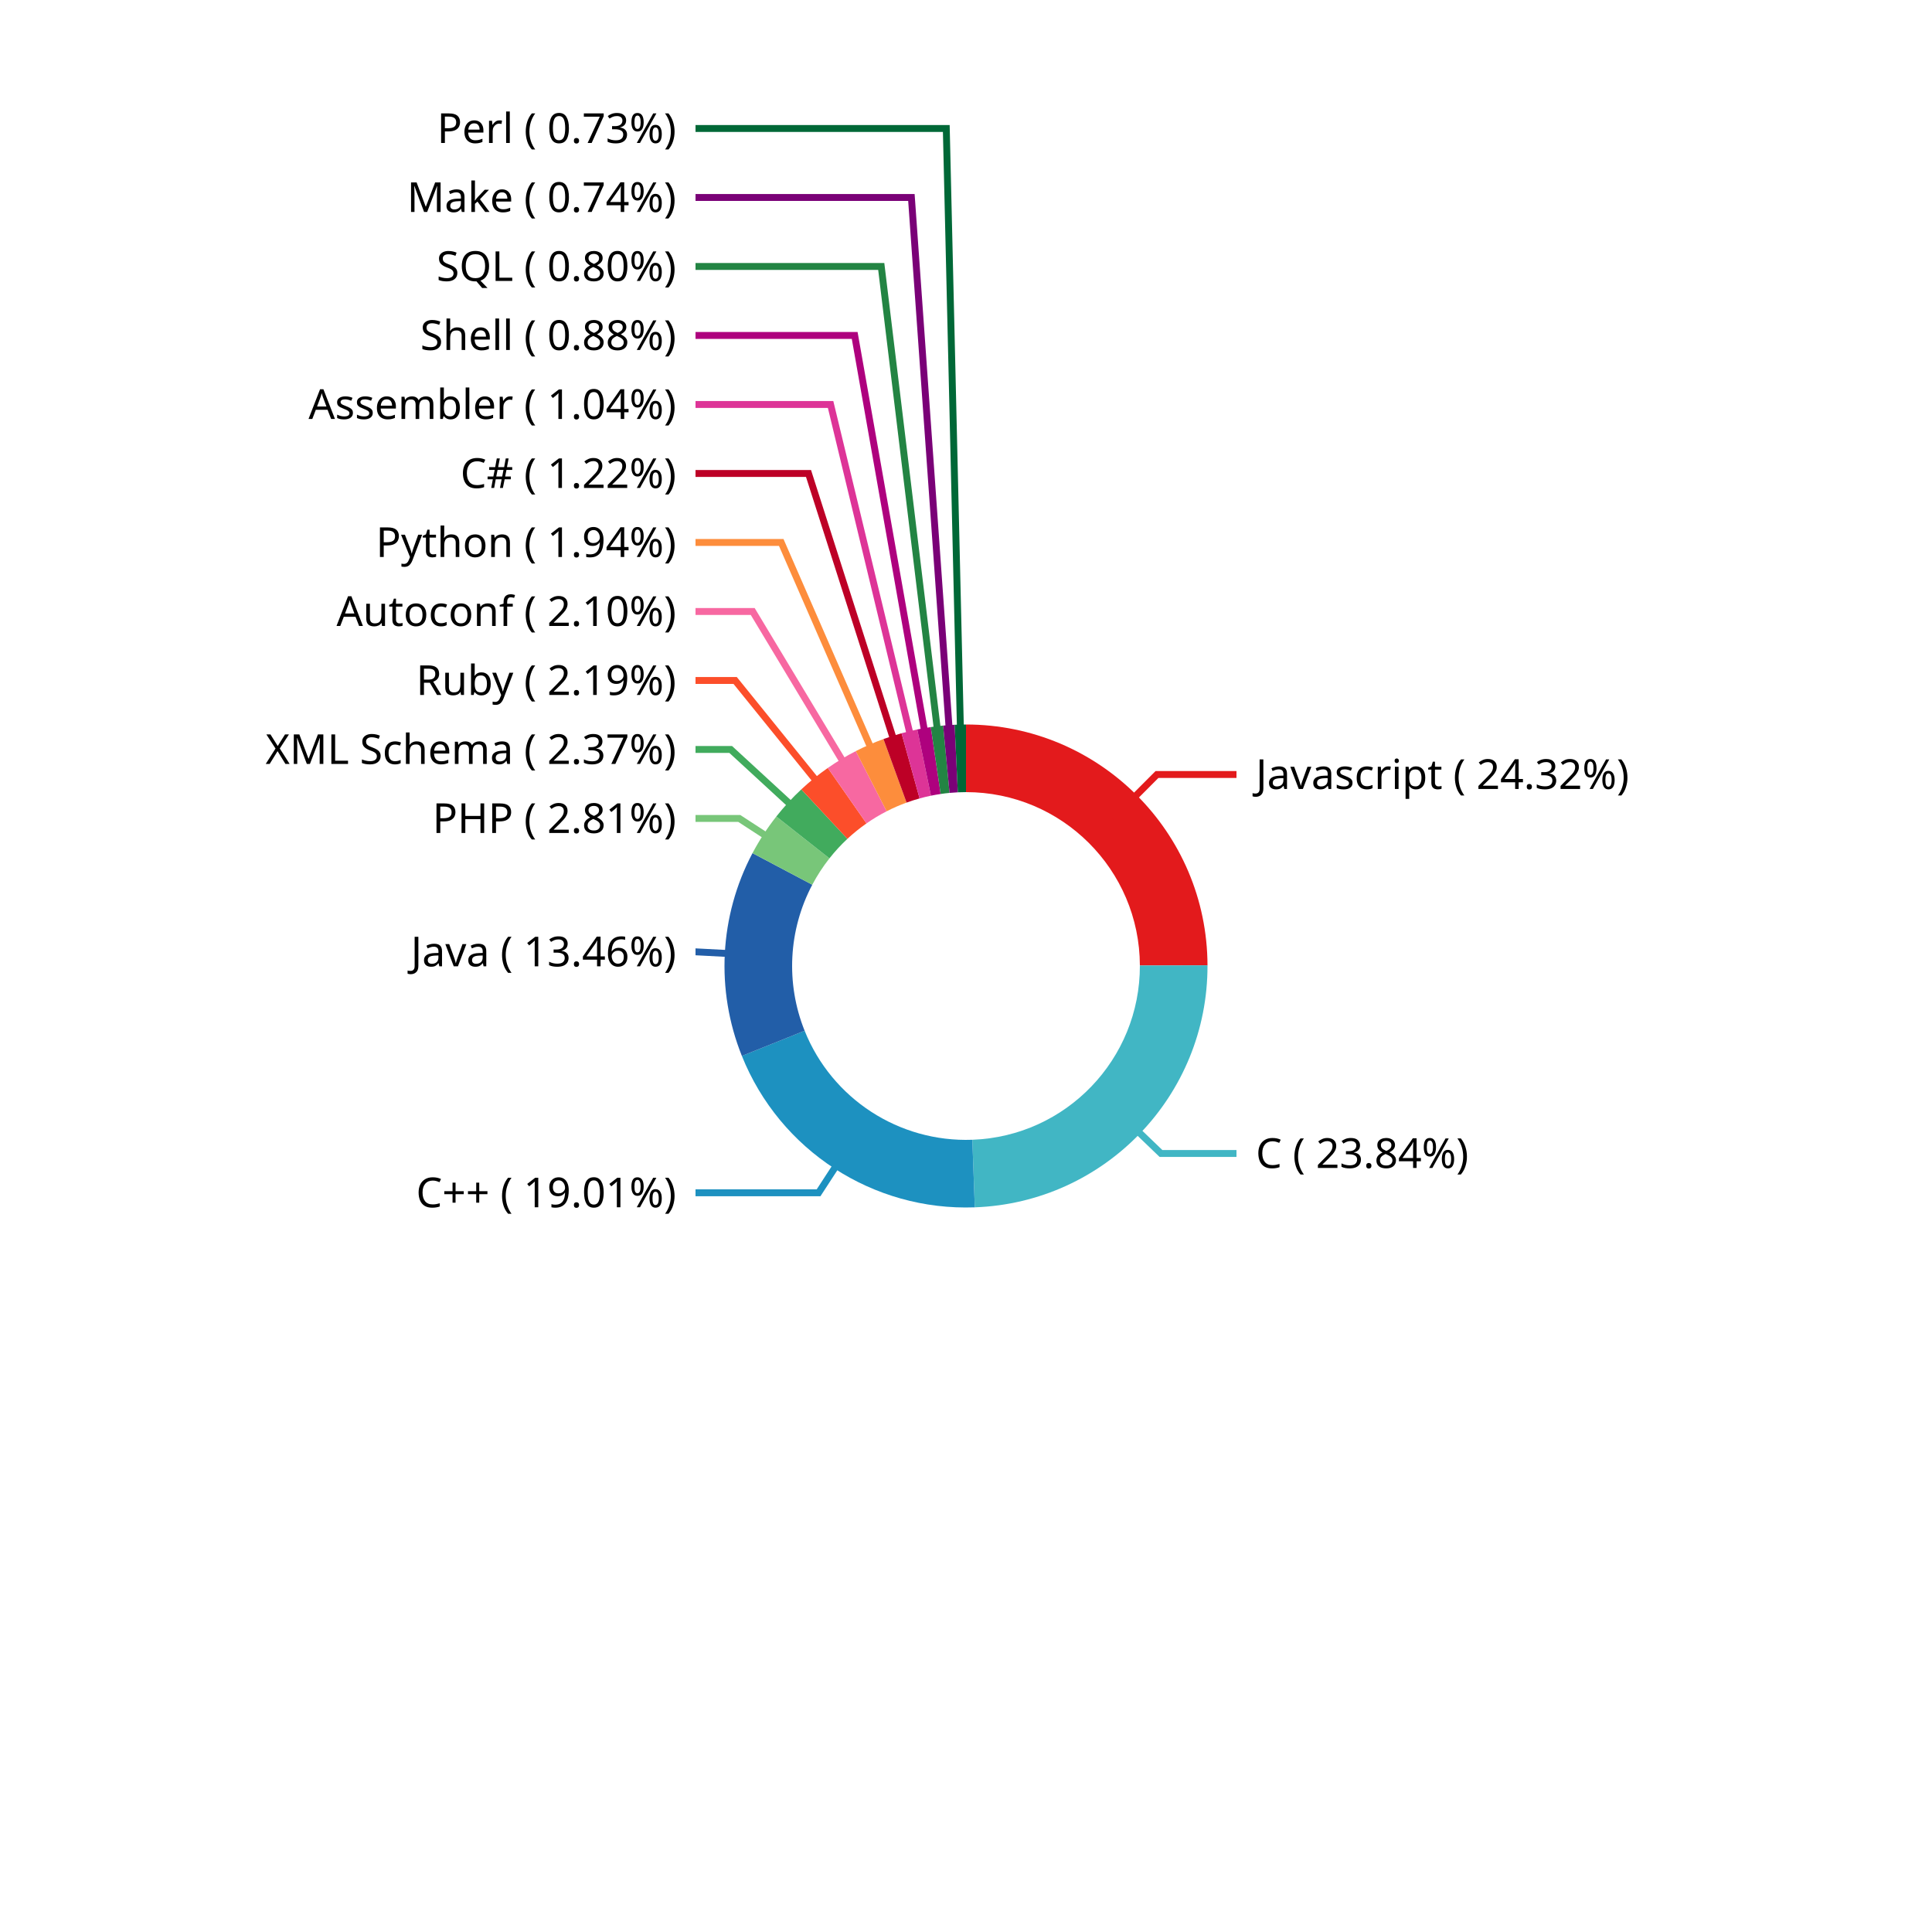
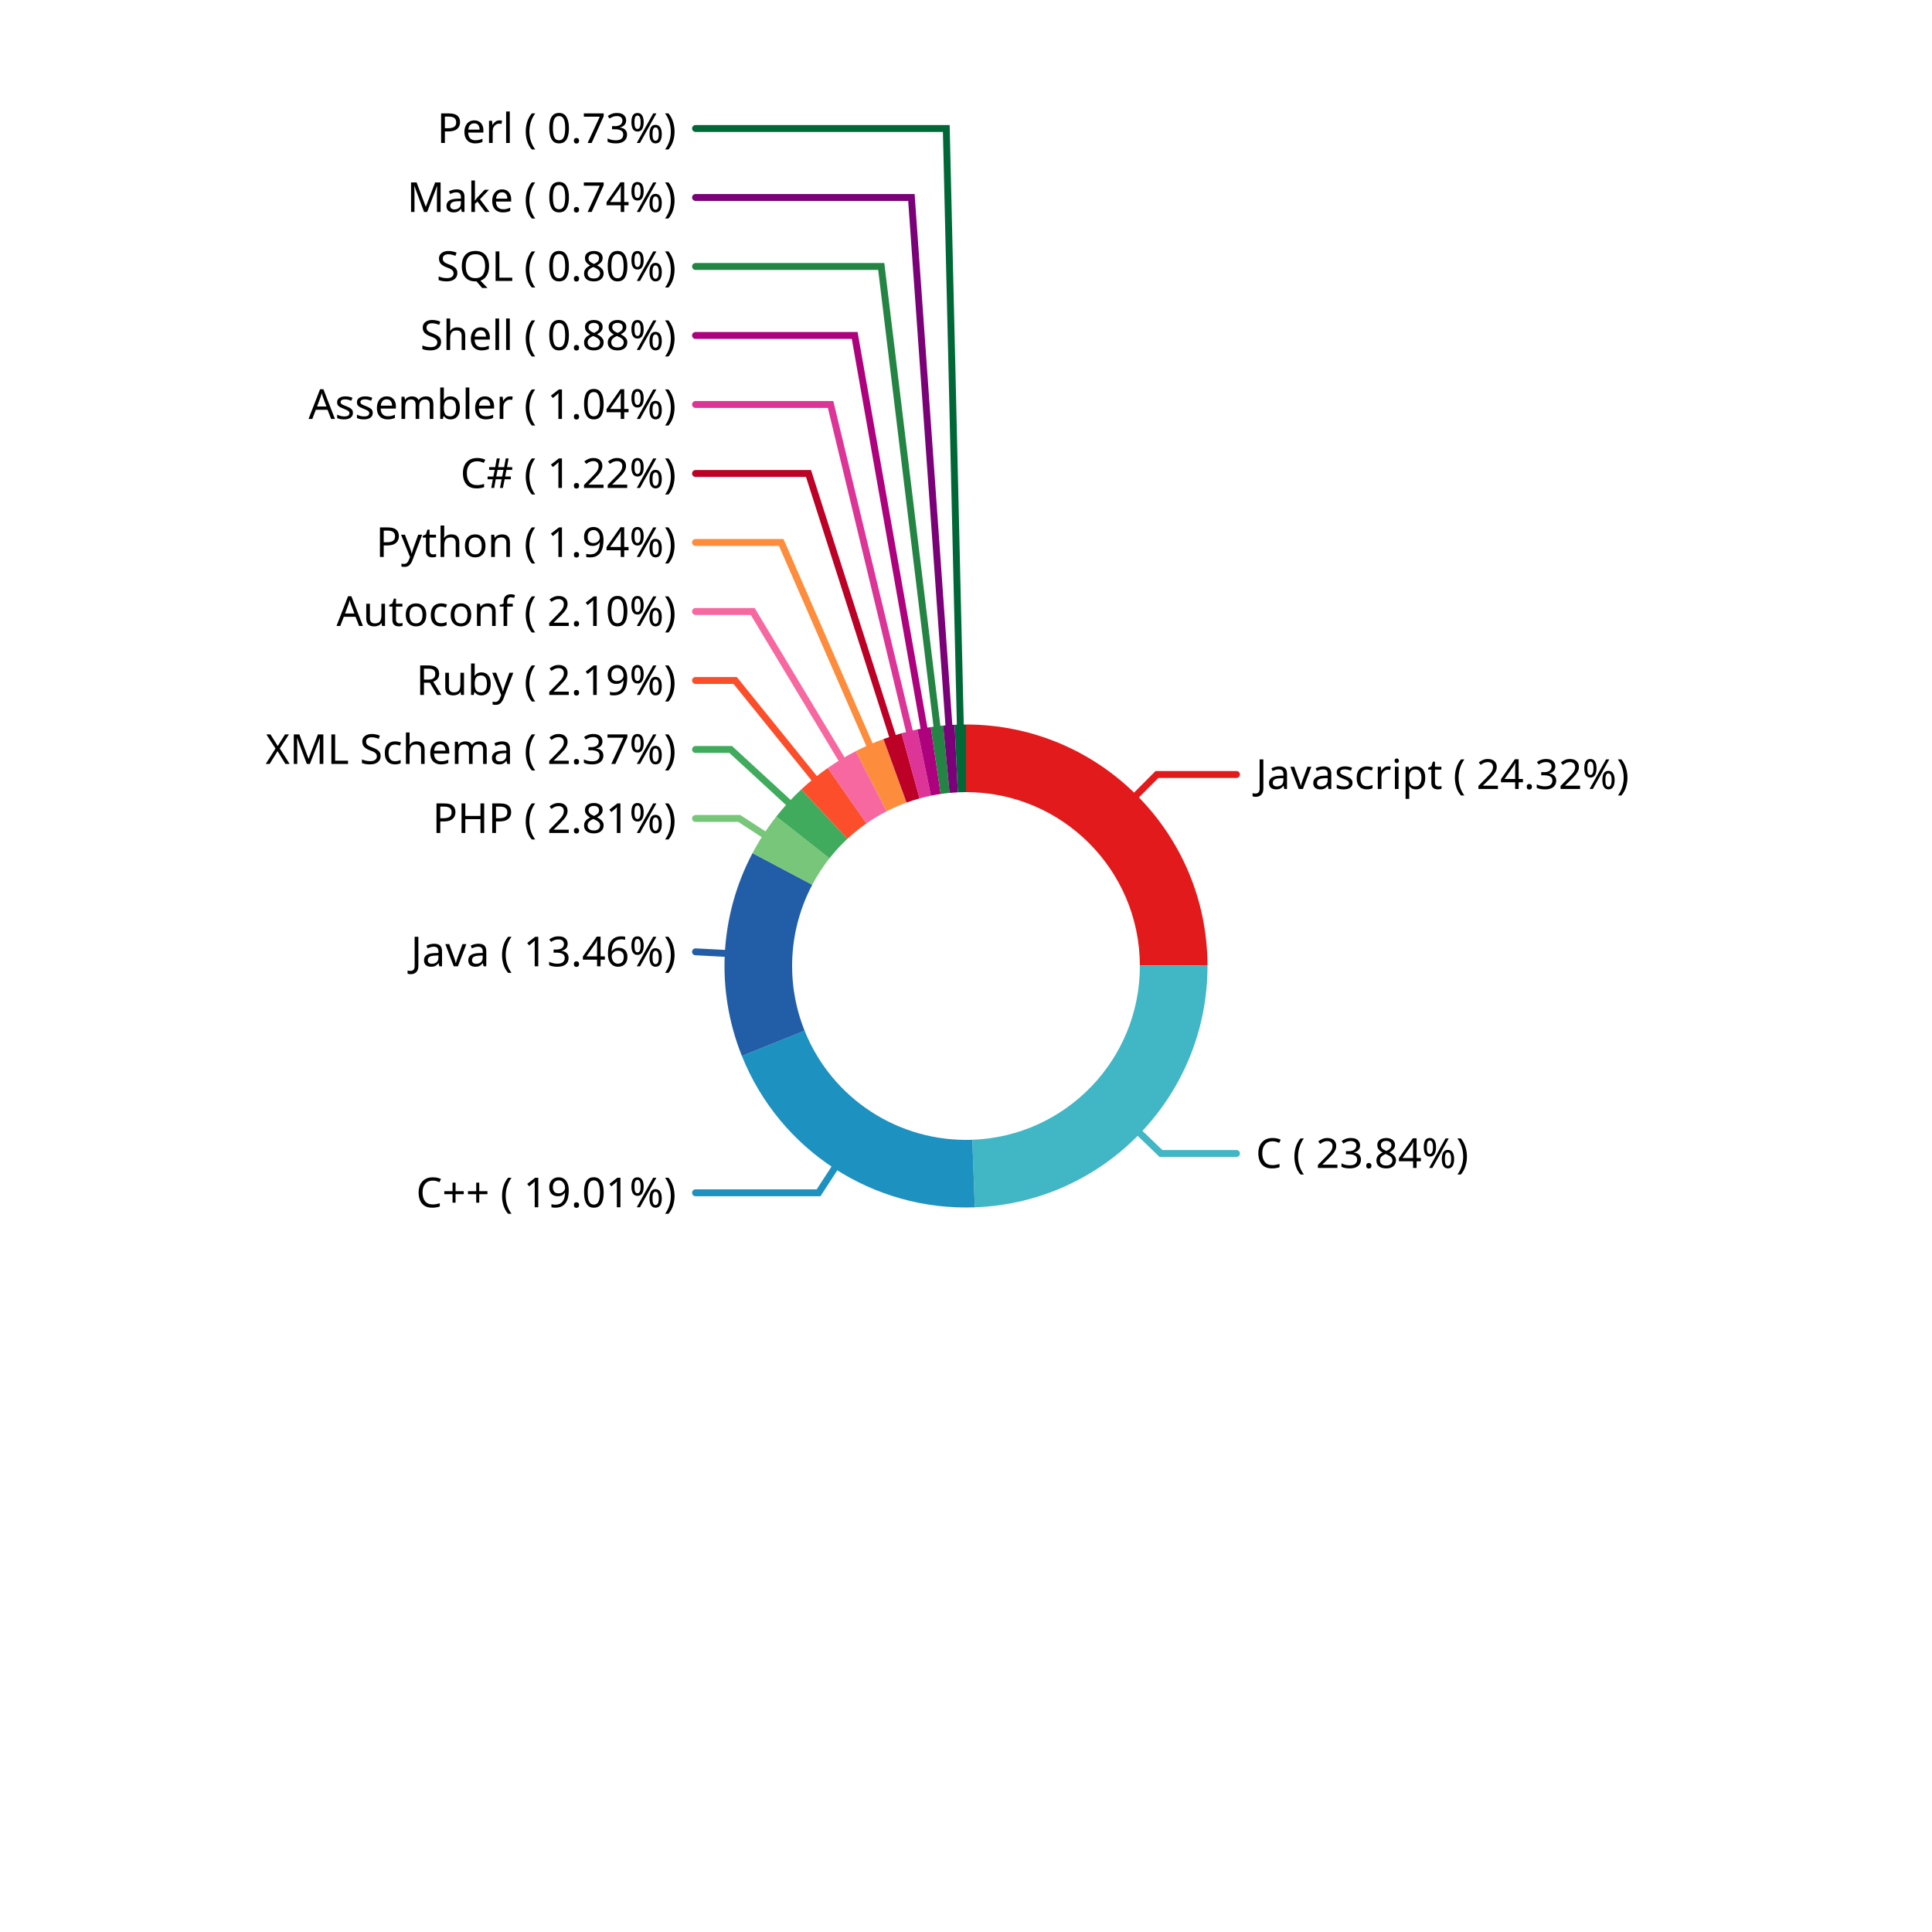
<svg xmlns="http://www.w3.org/2000/svg" width="560" height="560" class="chart" filename="blackduck-2015.svg" version="1.1" xlink="http://www.w3.org/1999/xlink">
  <defs>
    <style type="text/css">
html, body  { width: 1000px; height: 100%; margin-top: auto; margin-right: auto; margin-bottom: auto; margin-left: auto; }
- text { font-family: Helvetica; color: blue; }
+ text { font-family: 'Gotham Rounded'; font-weight: 100; color: blue; }
.axis path, .axis line { fill: none; stroke: #000000; shape-rendering: crispedges; }
.grid .tick { stroke: #d3d3d3; opacity: 0.7; }
.grid path { stroke-width: 0px; }
.line { stroke-width: 1.5pt; fill: rgba(0, 0, 0, 0.0); }
.label.Javascript, .slice.Javascript { fill: #e31a1c; }
.line.Javascript { stroke: #e31a1c; }
.label.Ruby, .slice.Ruby { fill: #fc4e2a; }
.line.Ruby { stroke: #fc4e2a; }
.label.Python, .slice.Python { fill: #fd8d3c; }
.line.Python { stroke: #fd8d3c; }
.label.Csharp, .slice.Csharp { fill: #bd0026; }
.line.Csharp { stroke: #bd0026; }
.label.PHP, .slice.PHP { fill: #78c679; }
.line.PHP { stroke: #78c679; }
.label.XML_Schema, .slice.XML_Schema { fill: #41ab5d; }
.line.XML_Schema { stroke: #41ab5d; }
.label.SQL, .slice.SQL { fill: #238443; }
.line.SQL { stroke: #238443; }
.label.Perl, .slice.Perl { fill: #006837; }
.line.Perl { stroke: #006837; }
.label.C, .slice.C { fill: #41b6c4; }
.line.C { stroke: #41b6c4; }
.label.Cplusplus, .slice.Cplusplus { fill: #1d91c0; }
.line.Cplusplus { stroke: #1d91c0; }
.label.Java, .slice.Java { fill: #225ea8; }
.line.Java { stroke: #225ea8; }
.label.VisualBasicNET, .slice.VisualBasicNET { fill: #253494; }
.line.VisualBasicNET { stroke: #253494; }
.label.Autoconf, .slice.Autoconf { fill: #f768a1; }
.line.Autoconf { stroke: #f768a1; }
.label.Assembler, .slice.Assembler { fill: #dd3497; }
.line.Assembler { stroke: #dd3497; }
.label.Shell, .slice.Shell { fill: #ae017e; }
.line.Shell { stroke: #ae017e; }
.label.Make, .slice.Make { fill: #7a0177; }
.line.Make { stroke: #7a0177; }
.label.Swift, .slice.Swift { fill: #addd8e; }
.line.Swift { stroke: #addd8e; }
.label.ObjectiveC, .slice.ObjectiveC, .label.iOS, .slice.iOS { fill: #78c679; }
.line.ObjectiveC, .line.iOS { stroke: #78c679; }
.label.CSS, .slice.CSS { fill: #41ab5d; }
.line.CSS { stroke: #41ab5d; }
.slice.Arduino__Raspberry_Pi { fill: #7fcdbb; }
.line.Arduino__Raspberry_Pi { stroke: #7fcdbb; }
.slice.Android { fill: #41b6c4; }
.line.Android { stroke: #41b6c4; }
.label.AngularJS, .slice.AngularJS { fill: #feb24c; }
.line.AngularJS { stroke: #feb24c; }
.label.Nodejs, .slice.Nodejs { fill: #fd8d3c; }
.line.Nodejs { stroke: #fd8d3c; }
.label.Bower { fill: #bd0026; }
.line.Bower { stroke: #bd0026; }
.label.npm { fill: #e31a1c; }
.line.npm { stroke: #e31a1c; }
.label.PyPI { fill: #fd8d3c; }
.line.PyPI { stroke: #fd8d3c; }
.label.Rubygems { fill: #fc4e2a; }
.line.Rubygems { stroke: #fc4e2a; }
.label.Clojars { fill: #000000; }
.line.Clojars { stroke: #000000; }
.label.Hackage { fill: #000000; }
.line.Hackage { stroke: #000000; }
.label.Hex { fill: #000000; }
.line.Hex { stroke: #000000; }
.label.LuaRocks { fill: #000000; }
.line.LuaRocks { stroke: #000000; }
.label.CPAN { fill: #41ab5d; }
.line.CPAN { stroke: #41ab5d; }
.label.CPAN_search { fill: #000000; }
.line.CPAN_search { stroke: #000000; }
.label.CRAN { fill: #000000; }
.line.CRAN { stroke: #000000; }
.label.Perl6Eco { fill: #006837; }
.line.Perl6Eco { stroke: #006837; }
.label.Drupal { fill: #000000; }
.line.Drupal { stroke: #000000; }
.label.Packagist { fill: #dd3497; }
.line.Packagist { stroke: #dd3497; }
.label.Pear { fill: #8996b8; }
.line.Pear { stroke: #8996b8; }
.label.MELPA { fill: #000000; }
.line.MELPA { stroke: #000000; }
.label.Crates { fill: #000000; }
.line.Crates { stroke: #000000; }
.label.GoDoc { fill: #41b6c4; }
.line.GoDoc { stroke: #41b6c4; }
.label.Maven { fill: #225ea8; }
.line.Maven { stroke: #225ea8; }
.label.nugets { fill: #253494; }
.line.nugets { stroke: #253494; }
.slice.nocont { fill: #feb24c; }
.line.nocont { stroke: #feb24c; }
.slice.eval { fill: #fd8d3c; }
.line.eval { stroke: #fd8d3c; }
.slice.lib { fill: #fc4e2a; }
.line.lib { stroke: #fc4e2a; }
.slice.err { fill: #e31a1c; }
.line.err { stroke: #e31a1c; }
.slice.fail { fill: #bd0026; }
.line.fail { stroke: #bd0026; }
.slice.notest { fill: #800026; }
.line.notest { stroke: #800026; }
.slice.ok { fill: #7fcdbb; }
.line.ok { stroke: #7fcdbb; }
svg { overflow-x: visible; overflow-y: visible; border-top-width: 2px; border-right-width: 2px; border-bottom-width: 2px; border-left-width: 2px; border-top-style: dotted; border-right-style: dotted; border-bottom-style: dotted; border-left-style: dotted; border-top-color: black; border-right-color: black; border-bottom-color: black; border-left-color: black; }</style>
  </defs>
  <g transform="translate(280,280)">
    <g class="slices">
      <path class="slice Javascript" d="M4.2862637970157365e-15,-70A70,70 0 0,1 70,-0.192L50.4,-0.138A50.4,50.4 0 0,0 3.08610993385133e-15,-50.4Z" />
      <path class="slice C" d="M70,-0.192A70,70 0 0,1 2.549,69.954L1.836,50.367A50.4,50.4 0 0,0 50.4,-0.138Z" />
      <path class="slice Cplusplus" d="M2.549,69.954A70,70 0 0,1 -64.967,26.064L-46.776,18.766A50.4,50.4 0 0,0 1.836,50.367Z" />
      <path class="slice Java" d="M-64.967,26.064A70,70 0 0,1 -61.884,-32.716L-44.557,-23.555A50.4,50.4 0 0,0 -46.776,18.766Z" />
      <path class="slice PHP" d="M-61.884,-32.716A70,70 0 0,1 -54.977,-43.331L-39.583,-31.198A50.4,50.4 0 0,0 -44.557,-23.555Z" />
      <path class="slice XML_Schema" d="M-54.977,-43.331A70,70 0 0,1 -47.74,-51.194L-34.373,-36.86A50.4,50.4 0 0,0 -39.583,-31.198Z" />
      <path class="slice Ruby" d="M-47.74,-51.194A70,70 0 0,1 -40.06,-57.403L-28.844,-41.331A50.4,50.4 0 0,0 -34.373,-36.86Z" />
      <path class="slice Autoconf" d="M-40.06,-57.403A70,70 0 0,1 -31.945,-62.286L-23,-44.846A50.4,50.4 0 0,0 -28.844,-41.331Z" />
      <path class="slice Python" d="M-31.945,-62.286A70,70 0 0,1 -23.925,-65.784L-17.226,-47.365A50.4,50.4 0 0,0 -23,-44.846Z" />
      <path class="slice Csharp" d="M-23.925,-65.784A70,70 0 0,1 -18.682,-67.461L-13.451,-48.572A50.4,50.4 0 0,0 -17.226,-47.365Z" />
      <path class="slice Assembler" d="M-18.682,-67.461A70,70 0 0,1 -14.119,-68.561L-10.166,-49.364A50.4,50.4 0 0,0 -13.451,-48.572Z" />
      <path class="slice Shell" d="M-14.119,-68.561A70,70 0 0,1 -10.209,-69.252L-7.35,-49.861A50.4,50.4 0 0,0 -10.166,-49.364Z" />
      <path class="slice SQL" d="M-10.209,-69.252A70,70 0 0,1 -6.625,-69.686L-4.77,-50.174A50.4,50.4 0 0,0 -7.35,-49.861Z" />
      <path class="slice Make" d="M-6.625,-69.686A70,70 0 0,1 -3.294,-69.922L-2.371,-50.344A50.4,50.4 0 0,0 -4.77,-50.174Z" />
      <path class="slice Perl" d="M-3.294,-69.922A70,70 0 0,1 -1.2858791391047208e-14,-70L-9.258329801553989e-15,-50.4A50.4,50.4 0 0,0 -2.371,-50.344Z" />
    </g>
    <g class="labels">
-       <text dy=".35em" transform="translate(84,-55.51307)" style="font-family: cmr10; text-anchor: start; ">Javascript (      24.32%)</text>
-       <text dy=".35em" transform="translate(84,54.3409)" style="font-family: cmr10; text-anchor: start; ">C (               23.84%)</text>
-       <text dy=".35em" transform="translate(-84,65.73226)" style="font-family: cmr10; text-anchor: end; ">C++ (             19.01%)</text>
-       <text dy=".35em" transform="translate(-84,-4.105242)" style="font-family: cmr10; text-anchor: end; ">Java (            13.46%)</text>
-       <text dy=".35em" transform="translate(-84,-42.76151)" style="font-family: cmr10; text-anchor: end; ">PHP (              2.81%)</text>
-       <text dy=".35em" transform="translate(-84,-62.76151)" style="font-family: cmr10; text-anchor: end; ">XML Schema (       2.37%)</text>
-       <text dy=".35em" transform="translate(-84,-82.76151)" style="font-family: cmr10; text-anchor: end; ">Ruby (             2.19%)</text>
-       <text dy=".35em" transform="translate(-84,-102.7615)" style="font-family: cmr10; text-anchor: end; ">Autoconf (         2.10%)</text>
-       <text dy=".35em" transform="translate(-84,-122.7615)" style="font-family: cmr10; text-anchor: end; ">Python (           1.94%)</text>
-       <text dy=".35em" transform="translate(-84,-142.7615)" style="font-family: cmr10; text-anchor: end; ">C# (               1.22%)</text>
-       <text dy=".35em" transform="translate(-84,-162.7615)" style="font-family: cmr10; text-anchor: end; ">Assembler (        1.04%)</text>
-       <text dy=".35em" transform="translate(-84,-182.7615)" style="font-family: cmr10; text-anchor: end; ">Shell (            0.88%)</text>
-       <text dy=".35em" transform="translate(-84,-202.7615)" style="font-family: cmr10; text-anchor: end; ">SQL (              0.80%)</text>
-       <text dy=".35em" transform="translate(-84,-222.7615)" style="font-family: cmr10; text-anchor: end; ">Make (             0.74%)</text>
-       <text dy=".35em" transform="translate(-84,-242.7615)" style="font-family: cmr10; text-anchor: end; ">Perl (             0.73%)</text>
+       <text dy=".35em" transform="translate(84,-55.51307)" style="font-family: 'Gotham Rounded'; text-anchor: start; ">Javascript (      24.32%)</text>
+       <text dy=".35em" transform="translate(84,54.3409)" style="font-family: 'Gotham Rounded'; text-anchor: start; ">C (               23.84%)</text>
+       <text dy=".35em" transform="translate(-84,65.73226)" style="font-family: 'Gotham Rounded'; text-anchor: end; ">C++ (             19.01%)</text>
+       <text dy=".35em" transform="translate(-84,-4.105242)" style="font-family: 'Gotham Rounded'; text-anchor: end; ">Java (            13.46%)</text>
+       <text dy=".35em" transform="translate(-84,-42.76151)" style="font-family: 'Gotham Rounded'; text-anchor: end; ">PHP (              2.81%)</text>
+       <text dy=".35em" transform="translate(-84,-62.76151)" style="font-family: 'Gotham Rounded'; text-anchor: end; ">XML Schema (       2.37%)</text>
+       <text dy=".35em" transform="translate(-84,-82.76151)" style="font-family: 'Gotham Rounded'; text-anchor: end; ">Ruby (             2.19%)</text>
+       <text dy=".35em" transform="translate(-84,-102.7615)" style="font-family: 'Gotham Rounded'; text-anchor: end; ">Autoconf (         2.10%)</text>
+       <text dy=".35em" transform="translate(-84,-122.7615)" style="font-family: 'Gotham Rounded'; text-anchor: end; ">Python (           1.94%)</text>
+       <text dy=".35em" transform="translate(-84,-142.7615)" style="font-family: 'Gotham Rounded'; text-anchor: end; ">C# (               1.22%)</text>
+       <text dy=".35em" transform="translate(-84,-162.7615)" style="font-family: 'Gotham Rounded'; text-anchor: end; ">Assembler (        1.04%)</text>
+       <text dy=".35em" transform="translate(-84,-182.7615)" style="font-family: 'Gotham Rounded'; text-anchor: end; ">Shell (            0.88%)</text>
+       <text dy=".35em" transform="translate(-84,-202.7615)" style="font-family: 'Gotham Rounded'; text-anchor: end; ">SQL (              0.80%)</text>
+       <text dy=".35em" transform="translate(-84,-222.7615)" style="font-family: 'Gotham Rounded'; text-anchor: end; ">Make (             0.74%)</text>
+       <text dy=".35em" transform="translate(-84,-242.7615)" style="font-family: 'Gotham Rounded'; text-anchor: end; ">Perl (             0.73%)</text>
    </g>
    <g class="lines">
-       <polyline fill="none" class="line Javascript" points="42.509,-42.626,55.361,-55.513,78.4,-55.513" />
-       <polyline fill="none" class="line C" points="43.393,41.726,56.512,54.341,78.4,54.341" />
-       <polyline fill="none" class="line Cplusplus" points="-32.81,50.473,-42.73,65.732,-78.4,65.732" />
-       <polyline fill="none" class="line Java" points="-60.117,-3.152,-78.292,-4.105,-78.4,-4.105" />
-       <polyline fill="none" class="line PHP" points="-50.457,-32.835,-65.712,-42.762,-78.4,-42.762" />
-       <polyline fill="none" class="line XML_Schema" points="-44.297,-40.765,-68.2,-62.762,-78.4,-62.762" />
-       <polyline fill="none" class="line Ruby" points="-37.849,-46.814,-66.912,-82.762,-78.4,-82.762" />
-       <polyline fill="none" class="line Autoconf" points="-31.033,-51.585,-61.822,-102.762,-78.4,-102.762" />
-       <polyline fill="none" class="line Python" points="-24.071,-55.178,-53.554,-122.762,-78.4,-122.762" />
-       <polyline fill="none" class="line Csharp" points="-18.335,-57.34,-45.649,-142.762,-78.4,-142.762" />
-       <polyline fill="none" class="line Assembler" points="-14.112,-58.522,-39.249,-162.762,-78.4,-162.762" />
-       <polyline fill="none" class="line Shell" points="-10.465,-59.283,-32.263,-182.762,-78.4,-182.762" />
-       <polyline fill="none" class="line SQL" points="-7.241,-59.763,-24.566,-202.762,-78.4,-202.762" />
-       <polyline fill="none" class="line Make" points="-4.266,-60.049,-15.826,-222.762,-78.4,-222.762" />
-       <polyline fill="none" class="line Perl" points="-1.417,-60.183,-5.714,-242.762,-78.4,-242.762" />
+       <polyline fill="none" class="line Javascript" stroke-linecap="round" points="42.509,-42.626,55.361,-55.513,78.4,-55.513" />
+       <polyline fill="none" class="line C" stroke-linecap="round" points="43.393,41.726,56.512,54.341,78.4,54.341" />
+       <polyline fill="none" class="line Cplusplus" stroke-linecap="round" points="-32.81,50.473,-42.73,65.732,-78.4,65.732" />
+       <polyline fill="none" class="line Java" stroke-linecap="round" points="-60.117,-3.152,-78.292,-4.105,-78.4,-4.105" />
+       <polyline fill="none" class="line PHP" stroke-linecap="round" points="-50.457,-32.835,-65.712,-42.762,-78.4,-42.762" />
+       <polyline fill="none" class="line XML_Schema" stroke-linecap="round" points="-44.297,-40.765,-68.2,-62.762,-78.4,-62.762" />
+       <polyline fill="none" class="line Ruby" stroke-linecap="round" points="-37.849,-46.814,-66.912,-82.762,-78.4,-82.762" />
+       <polyline fill="none" class="line Autoconf" stroke-linecap="round" points="-31.033,-51.585,-61.822,-102.762,-78.4,-102.762" />
+       <polyline fill="none" class="line Python" stroke-linecap="round" points="-24.071,-55.178,-53.554,-122.762,-78.4,-122.762" />
+       <polyline fill="none" class="line Csharp" stroke-linecap="round" points="-18.335,-57.34,-45.649,-142.762,-78.4,-142.762" />
+       <polyline fill="none" class="line Assembler" stroke-linecap="round" points="-14.112,-58.522,-39.249,-162.762,-78.4,-162.762" />
+       <polyline fill="none" class="line Shell" stroke-linecap="round" points="-10.465,-59.283,-32.263,-182.762,-78.4,-182.762" />
+       <polyline fill="none" class="line SQL" stroke-linecap="round" points="-7.241,-59.763,-24.566,-202.762,-78.4,-202.762" />
+       <polyline fill="none" class="line Make" stroke-linecap="round" points="-4.266,-60.049,-15.826,-222.762,-78.4,-222.762" />
+       <polyline fill="none" class="line Perl" stroke-linecap="round" points="-1.417,-60.183,-5.714,-242.762,-78.4,-242.762" />
    </g>
  </g>
</svg>
